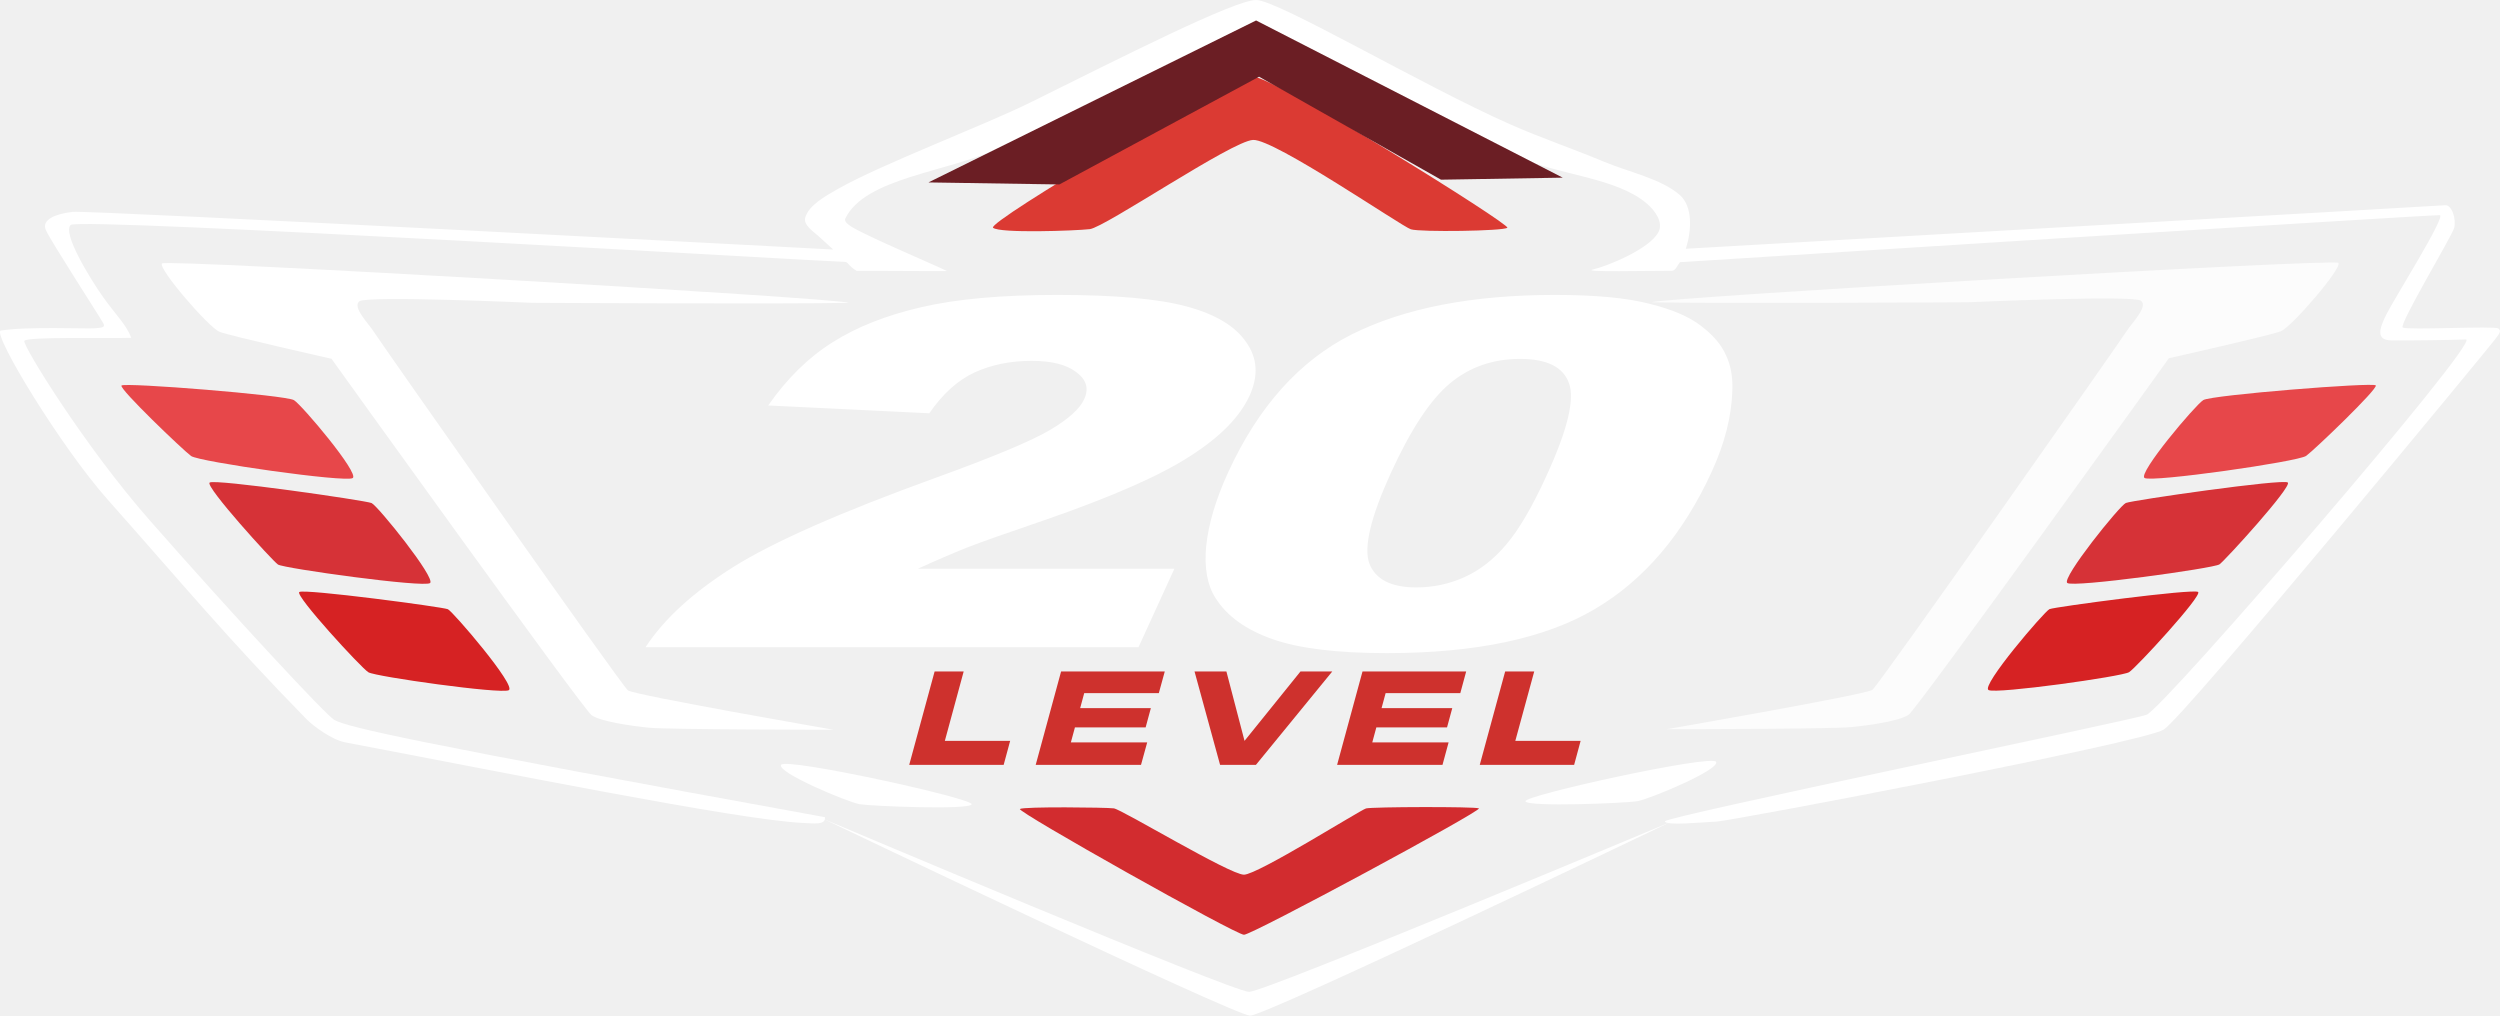
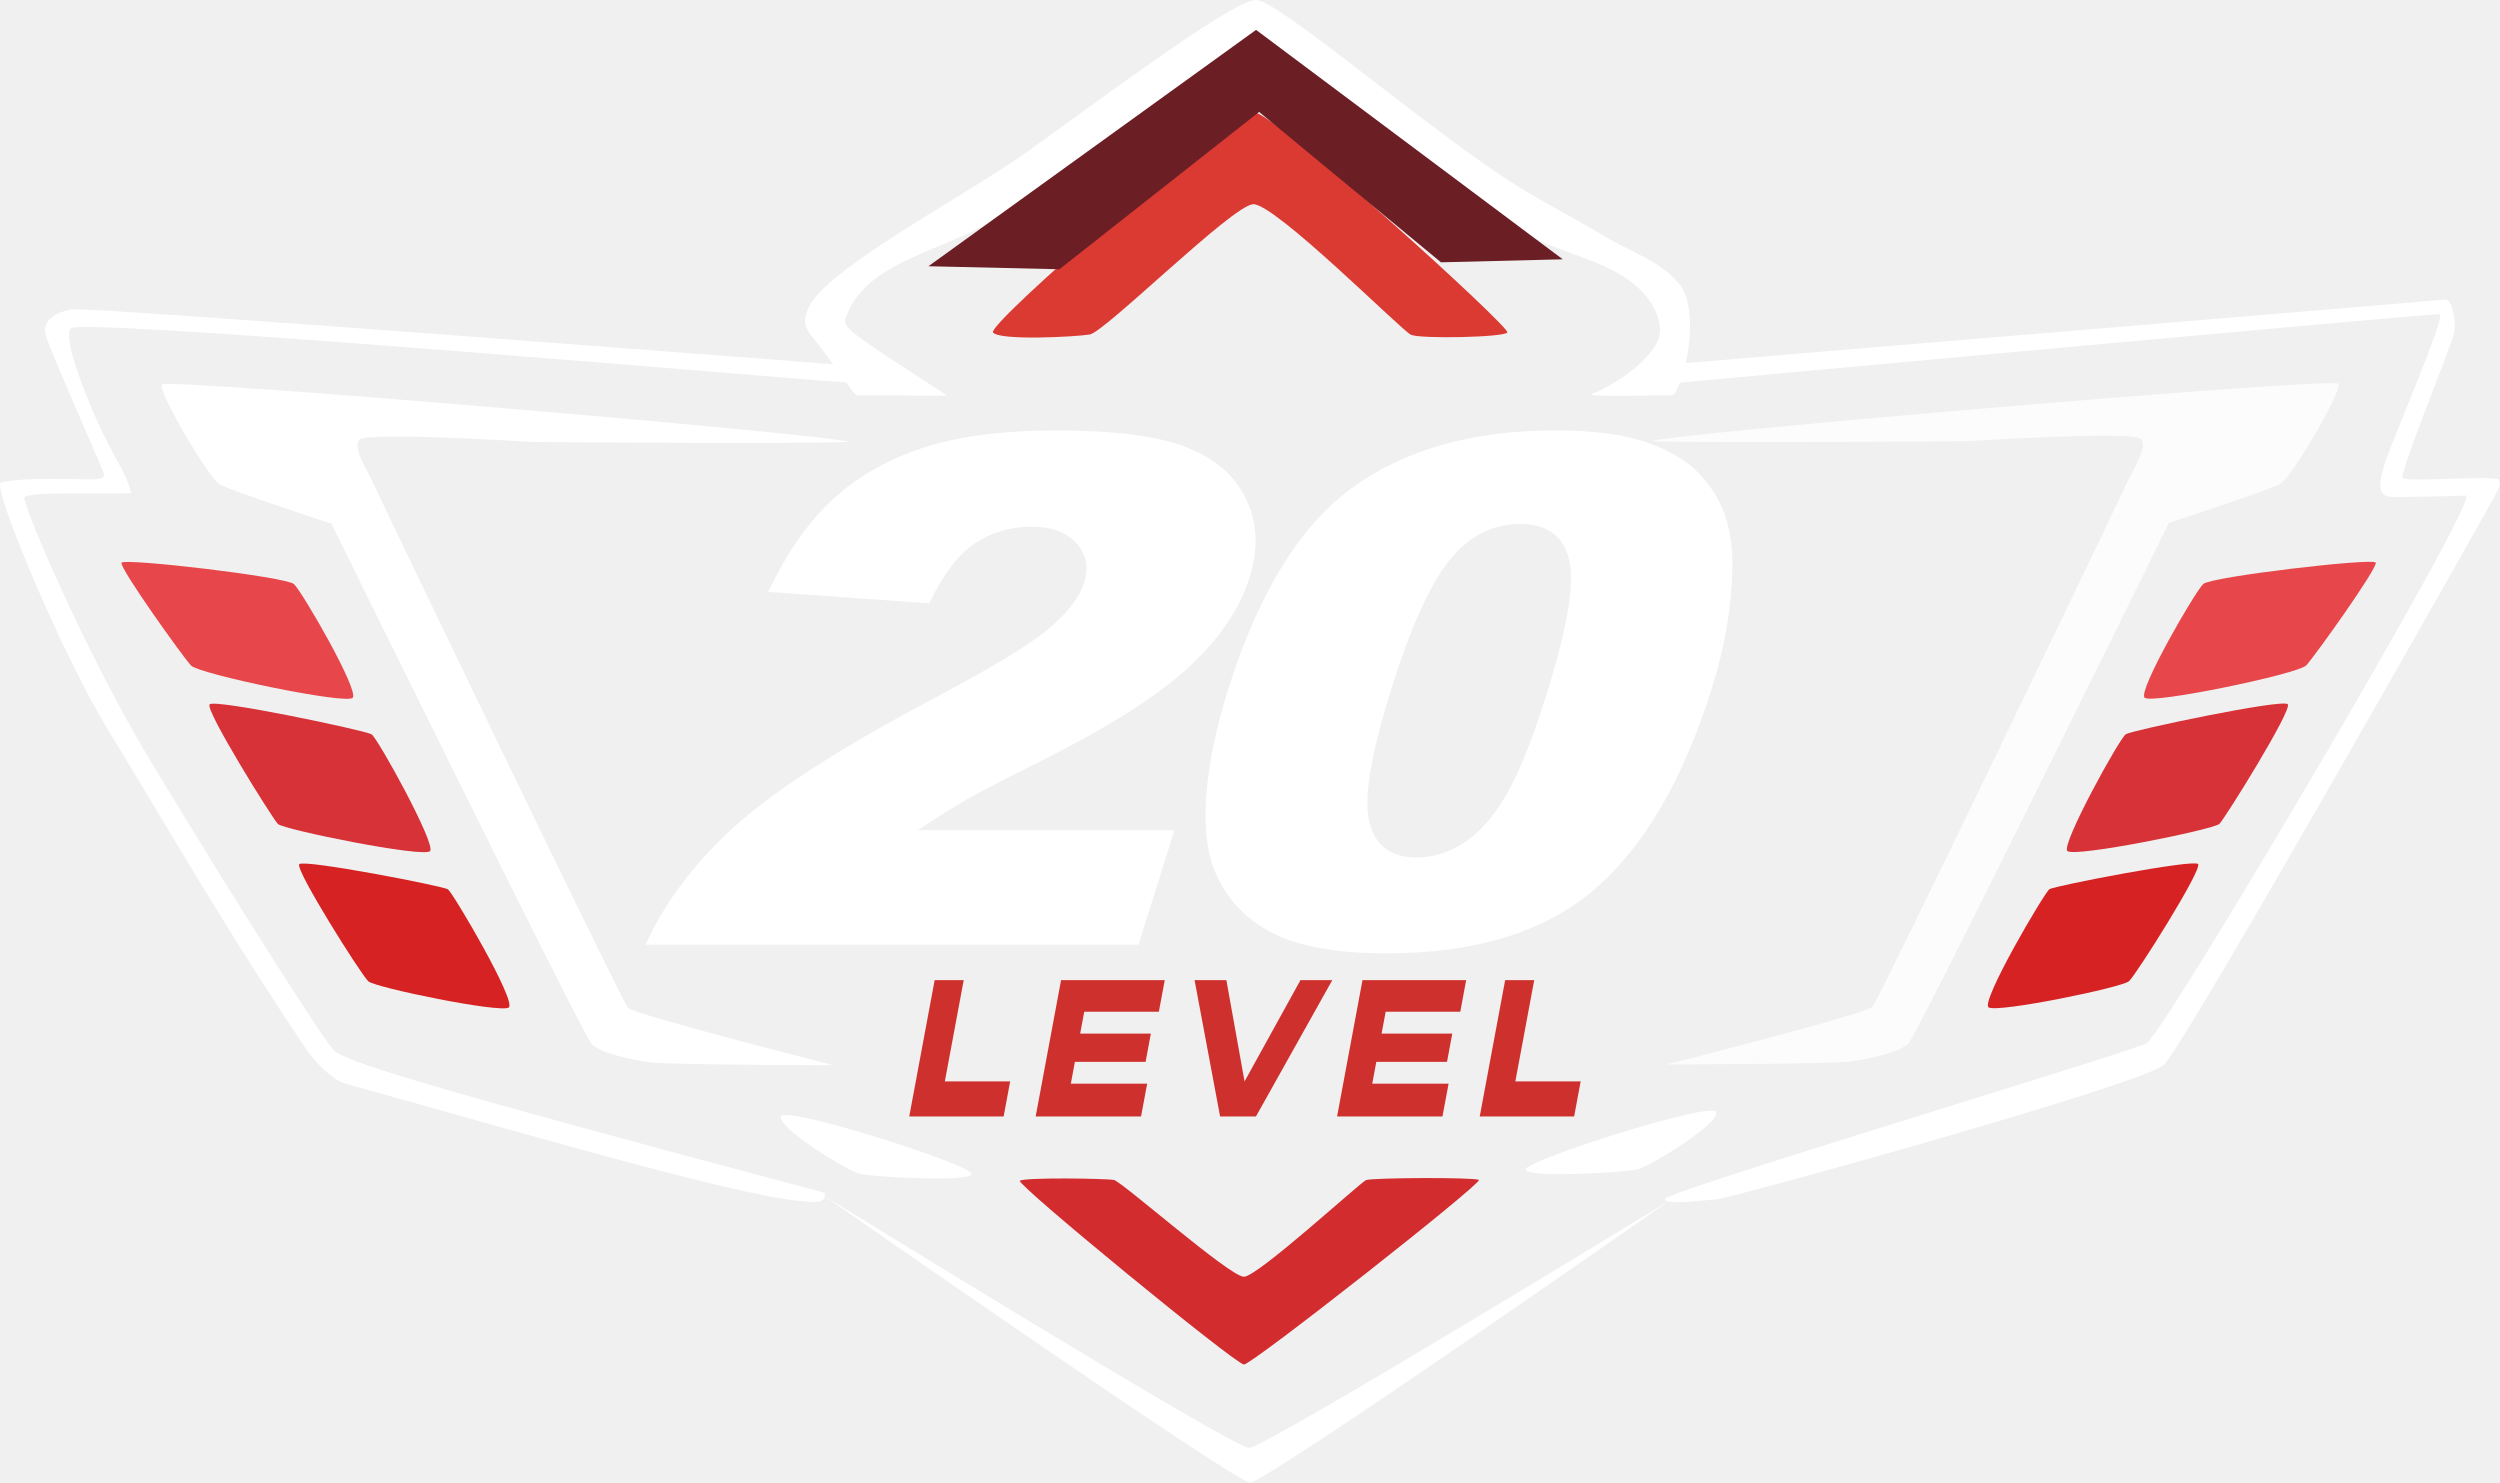
- <svg xmlns="http://www.w3.org/2000/svg" version="1.1" id="Layer_1" x="0px" y="0px" width="32px" height="13px" viewBox="0 0 32 13" enable-background="new 0 0 32 13" xml:space="preserve">
-   <path fill="#D22C2F" d="M13.055,10.355C13.009,10.387 15.818,11.966 15.923,11.965C16.028,11.965 18.985,10.371 18.93,10.347C18.875,10.323 17.561,10.327 17.485,10.348C17.41,10.37 16.101,11.194 15.923,11.196C15.744,11.198 14.359,10.36 14.257,10.347C14.155,10.334 13.101,10.323 13.055,10.355Z" />
-   <path fill="#FFFFFF" d="M21.31,10.513C21.32,10.572 21.785,10.525 21.974,10.516C22.162,10.507 27.424,9.508 27.695,9.339C27.967,9.17 31.869,4.436 31.931,4.351C31.994,4.267 32.02,4.241 31.98,4.205C31.94,4.168 30.807,4.229 30.755,4.192C30.703,4.155 31.384,3.025 31.413,2.918C31.443,2.812 31.386,2.618 31.297,2.627C31.208,2.636 21.73,3.173 21.579,3.184C21.654,2.947 21.669,2.641 21.499,2.494C21.262,2.288 20.858,2.206 20.531,2.07C20.136,1.905 19.72,1.764 19.331,1.592C18.211,1.097 16.356,-0 16.078,0C15.799,0.001 14.364,0.73 13.188,1.312C12.589,1.608 11.304,2.093 10.733,2.414C10.556,2.514 10.35,2.631 10.307,2.786C10.282,2.877 10.403,2.958 10.468,3.015C10.533,3.072 10.665,3.194 10.665,3.194C10.665,3.194 1.146,2.688 0.929,2.712C0.712,2.737 0.528,2.811 0.587,2.945C0.645,3.079 1.297,4.087 1.323,4.139C1.349,4.191 1.312,4.193 1.216,4.202C1.121,4.211 0.338,4.176 0.006,4.232C-0.082,4.303 0.782,5.722 1.374,6.39C2.325,7.461 2.92,8.181 3.924,9.206C4.012,9.295 4.249,9.47 4.418,9.502C6.388,9.875 9.447,10.494 10.269,10.533C10.419,10.54 10.572,10.563 10.559,10.46C5.227,9.491 4.454,9.31 4.279,9.215C4.175,9.158 2.989,7.881 1.918,6.662C1.078,5.707 0.29,4.423 0.311,4.364C0.332,4.306 1.365,4.335 1.679,4.324C1.623,4.163 1.49,4.042 1.318,3.8C1.147,3.558 0.793,2.978 0.906,2.879C1.02,2.779 10.66,3.354 10.813,3.352C10.858,3.352 10.854,3.4 10.965,3.467C11.218,3.465 12.128,3.473 12.12,3.469C11.991,3.404 11.382,3.146 11.082,2.998C10.971,2.943 10.789,2.862 10.82,2.797C11.07,2.276 12.135,2.201 12.747,1.91C13.872,1.376 16.078,0.266 16.078,0.266C16.078,0.266 18.257,1.499 19.447,2.016C19.963,2.241 20.687,2.275 21.073,2.6C21.192,2.7 21.292,2.85 21.228,2.971C21.111,3.193 20.557,3.412 20.391,3.449C20.224,3.486 21.105,3.465 21.398,3.466C21.448,3.466 21.466,3.401 21.504,3.356C21.607,3.348 31.144,2.747 31.229,2.754C31.314,2.761 30.656,3.807 30.549,4.018C30.441,4.229 30.422,4.354 30.609,4.357C30.796,4.36 31.353,4.353 31.564,4.345C31.775,4.338 27.693,9.069 27.476,9.149C27.259,9.228 21.301,10.454 21.311,10.513ZM10.549,10.486C10.549,10.486 15.798,12.996 16,13C16.202,13.004 21.373,10.526 21.373,10.526C21.373,10.526 16.201,12.694 15.989,12.696C15.777,12.698 10.549,10.486 10.549,10.486Z" />
-   <path fill="#FCFCFC" d="M21.334,9.334C21.334,9.334 23.451,9.332 23.696,9.307C23.94,9.283 24.319,9.227 24.431,9.148C24.544,9.07 27.762,4.585 27.762,4.585C27.762,4.585 29.058,4.294 29.195,4.24C29.332,4.186 29.988,3.424 29.931,3.365C29.873,3.306 21.247,3.81 21.14,3.869C21.875,3.887 25.196,3.869 25.196,3.869C25.196,3.869 27.305,3.775 27.404,3.849C27.503,3.922 27.281,4.141 27.22,4.24C27.159,4.34 24.05,8.768 23.967,8.83C23.884,8.892 21.333,9.334 21.333,9.334Z" />
-   <path fill="#D62223" d="M4.715,8.605C4.805,8.661 6.407,8.886 6.512,8.835C6.617,8.783 5.797,7.827 5.733,7.798C5.669,7.769 3.89,7.533 3.831,7.578C3.772,7.623 4.625,8.55 4.715,8.605Z" />
-   <path fill="#D63237" d="M5.505,7.463C5.582,7.401 4.835,6.473 4.756,6.439C4.677,6.405 2.741,6.126 2.683,6.177C2.624,6.228 3.486,7.177 3.558,7.226C3.629,7.275 5.429,7.525 5.505,7.463Z" />
-   <path fill="#E7474A" d="M1.555,4.935C1.524,4.978 2.343,5.762 2.446,5.837C2.549,5.911 4.426,6.179 4.515,6.119C4.603,6.059 3.866,5.186 3.763,5.122C3.659,5.057 1.586,4.892 1.555,4.935Z" />
-   <path fill="#D62223" d="M27.252,8.604C27.161,8.66 25.559,8.885 25.454,8.833C25.349,8.782 26.169,7.826 26.233,7.797C26.297,7.768 28.076,7.532 28.136,7.577C28.195,7.622 27.342,8.548 27.252,8.604Z" />
-   <path fill="#D63237" d="M26.461,7.462C26.385,7.4 27.131,6.472 27.211,6.438C27.29,6.404 29.225,6.125 29.284,6.176C29.343,6.227 28.48,7.175 28.409,7.224C28.337,7.274 26.537,7.524 26.461,7.462Z" />
-   <path fill="#E7474A" d="M30.41,4.933C30.441,4.976 29.622,5.761 29.519,5.835C29.416,5.91 27.538,6.178 27.45,6.118C27.362,6.058 28.099,5.185 28.202,5.121C28.306,5.056 30.379,4.891 30.41,4.933Z" />
-   <path fill="#DB3A33" d="M12.711,2.915C12.791,2.989 13.769,2.954 13.949,2.933C14.145,2.91 15.768,1.804 16.039,1.791C16.31,1.777 17.94,2.897 18.059,2.935C18.178,2.973 19.252,2.958 19.294,2.915C19.337,2.873 16.315,0.989 16.045,0.982C15.776,0.974 12.63,2.842 12.711,2.915Z" />
-   <path fill="#6B1E24" d="M18.445,2.3L20.003,2.274L16.078,0.262L11.884,2.335L13.56,2.361L16.116,0.982Z" />
-   <path fill="#FFFFFF" d="M9.998,9.79C9.94,9.887 10.852,10.268 11.004,10.294C11.157,10.319 12.408,10.37 12.437,10.295C12.466,10.221 10.056,9.692 9.998,9.79Z" />
-   <path fill="#FFFFFF" d="M21.966,9.751C22.024,9.849 21.112,10.23 20.959,10.255C20.807,10.281 19.556,10.332 19.526,10.257C19.497,10.182 21.908,9.654 21.966,9.751Z" />
-   <path fill="#CE312D" d="M11.638,9.79L12.847,9.79L12.93,9.483L12.094,9.483L12.335,8.595L11.963,8.595ZM13.257,9.79L14.605,9.79L14.684,9.503L13.707,9.503L13.759,9.311L14.664,9.311L14.731,9.064L13.826,9.064L13.878,8.872L14.833,8.872L14.909,8.595L13.582,8.595ZM15.617,9.79L16.076,9.79L17.053,8.595L16.646,8.595L15.93,9.483L15.698,8.595L15.29,8.595ZM17.115,9.79L18.464,9.79L18.542,9.503L17.565,9.503L17.617,9.311L18.522,9.311L18.589,9.064L17.684,9.064L17.736,8.872L18.692,8.872L18.767,8.595L17.44,8.595ZM18.941,9.79L20.149,9.79L20.232,9.483L19.396,9.483L19.638,8.595L19.266,8.595Z" />
-   <path fill="#FFFFFF" d="M14.573,8.284L8.263,8.284C8.502,7.919 8.878,7.577 9.389,7.256C9.905,6.933 10.768,6.553 11.976,6.116C12.715,5.848 13.203,5.644 13.438,5.505C13.674,5.366 13.821,5.234 13.878,5.109C13.94,4.973 13.906,4.859 13.777,4.764C13.653,4.667 13.462,4.619 13.203,4.619C12.935,4.619 12.692,4.668 12.475,4.767C12.261,4.866 12.067,5.04 11.895,5.29L9.833,5.19C10.075,4.843 10.35,4.573 10.659,4.38C10.968,4.184 11.346,4.035 11.793,3.932C12.243,3.827 12.823,3.775 13.533,3.775C14.273,3.775 14.825,3.824 15.19,3.923C15.557,4.022 15.811,4.174 15.951,4.38C16.096,4.583 16.11,4.812 15.994,5.066C15.87,5.336 15.616,5.595 15.231,5.84C14.85,6.087 14.236,6.357 13.389,6.651C12.887,6.822 12.548,6.942 12.372,7.011C12.2,7.08 11.992,7.169 11.748,7.28L15.032,7.28ZM15.719,6.049C16.105,5.206 16.633,4.617 17.303,4.28C17.977,3.943 18.844,3.775 19.904,3.775C20.414,3.775 20.815,3.812 21.108,3.887C21.402,3.959 21.625,4.055 21.777,4.174C21.93,4.291 22.035,4.415 22.092,4.546C22.154,4.675 22.181,4.826 22.174,5C22.164,5.33 22.076,5.675 21.912,6.034C21.544,6.838 21.043,7.427 20.407,7.8C19.772,8.173 18.886,8.36 17.75,8.36C17.113,8.36 16.626,8.3 16.288,8.181C15.95,8.062 15.707,7.888 15.561,7.658C15.454,7.495 15.413,7.272 15.439,6.99C15.469,6.705 15.562,6.392 15.719,6.049ZM17.804,6.052C17.546,6.617 17.453,7.003 17.527,7.211C17.605,7.416 17.806,7.519 18.129,7.519C18.343,7.519 18.547,7.476 18.741,7.389C18.94,7.3 19.119,7.161 19.278,6.972C19.441,6.782 19.614,6.487 19.797,6.085C20.067,5.497 20.161,5.101 20.081,4.9C20.006,4.696 19.798,4.594 19.457,4.594C19.109,4.594 18.811,4.698 18.561,4.906C18.312,5.112 18.059,5.494 17.804,6.052Z" />
-   <path fill="#FFFFFF" d="M10.671,9.341C10.671,9.341 8.553,9.339 8.309,9.315C8.064,9.29 7.686,9.234 7.573,9.155C7.461,9.077 4.243,4.592 4.243,4.592C4.243,4.592 2.947,4.301 2.81,4.247C2.672,4.193 2.016,3.431 2.074,3.372C2.132,3.313 10.758,3.817 10.865,3.876C10.13,3.894 6.808,3.876 6.808,3.876C6.808,3.876 4.7,3.782 4.601,3.856C4.502,3.929 4.724,4.148 4.785,4.247C4.846,4.347 7.955,8.775 8.038,8.837C8.121,8.899 10.671,9.341 10.671,9.341Z" />
+ <svg xmlns="http://www.w3.org/2000/svg" version="1.1" width="166.38px" height="98.663px" viewBox="0 0 166.38 98.663" xml:space="preserve">
+   <path fill="#D22C2F" d="M67.876,78.587C67.637,78.828 82.241,90.814 82.788,90.811C83.335,90.807 98.708,78.712 98.422,78.527C98.136,78.343 91.305,78.377 90.913,78.539C90.521,78.702 83.715,84.954 82.788,84.971C81.861,84.988 74.659,78.626 74.129,78.528C73.6,78.43 68.115,78.346 67.875,78.587Z" />
+   <path fill="#FFFFFF" d="M110.801,79.787C110.85,80.233 113.271,79.883 114.249,79.812C115.227,79.742 142.587,72.162 143.999,70.877C145.411,69.592 165.697,33.665 166.022,33.023C166.347,32.381 166.486,32.186 166.276,31.911C166.066,31.637 160.177,32.094 159.906,31.815C159.635,31.536 163.176,22.956 163.329,22.15C163.482,21.344 163.19,19.867 162.725,19.935C162.261,20.004 112.981,24.079 112.196,24.166C112.585,22.366 112.665,20.044 111.783,18.928C110.547,17.366 108.45,16.744 106.749,15.707C104.695,14.454 102.529,13.387 100.507,12.082C94.686,8.325 85.041,-0.003 83.594,0.002C82.146,0.005 74.685,5.537 68.567,9.957C65.453,12.207 58.775,15.884 55.806,18.325C54.883,19.084 53.814,19.969 53.592,21.143C53.461,21.832 54.092,22.45 54.427,22.881C54.762,23.312 55.452,24.242 55.452,24.242C55.452,24.242 5.959,20.401 4.83,20.586C3.701,20.771 2.748,21.332 3.052,22.352C3.356,23.371 6.741,31.019 6.878,31.413C7.014,31.806 6.82,31.823 6.324,31.891C5.828,31.959 1.756,31.694 0.032,32.117C-0.427,32.654 4.065,43.429 7.142,48.493C12.086,56.628 15.182,62.085 20.404,69.866C20.861,70.547 22.091,71.871 22.971,72.114C33.216,74.947 49.116,79.646 53.39,79.939C54.171,79.992 54.966,80.165 54.9,79.385C27.179,72.028 23.159,70.656 22.247,69.934C21.708,69.506 15.538,59.811 9.97,50.563C5.606,43.314 1.508,33.568 1.617,33.124C1.727,32.68 7.1,32.904 8.731,32.818C8.441,31.593 7.745,30.677 6.853,28.841C5.962,27.006 4.125,22.602 4.713,21.848C5.302,21.094 55.425,25.455 56.22,25.441C56.457,25.437 56.433,25.805 57.012,26.315C58.328,26.294 63.06,26.358 63.017,26.326C62.346,25.836 59.178,23.878 57.619,22.754C57.041,22.337 56.093,21.721 56.256,21.227C57.559,17.272 63.095,16.705 66.277,14.499C72.124,10.444 83.593,2.015 83.593,2.015C83.593,2.015 94.923,11.375 101.111,15.304C103.797,17.01 107.559,17.266 109.568,19.733C110.185,20.491 110.706,21.634 110.373,22.552C109.766,24.233 106.883,25.894 106.019,26.177C105.155,26.459 109.735,26.3 111.254,26.303C111.517,26.303 111.61,25.809 111.808,25.467C112.343,25.41 161.929,20.85 162.37,20.904C162.811,20.958 159.391,28.892 158.834,30.495C158.276,32.099 158.176,33.045 159.148,33.066C160.119,33.087 163.014,33.035 164.111,32.979C165.208,32.922 143.988,68.83 142.859,69.434C141.73,70.039 110.753,79.34 110.802,79.786ZM54.85,79.586C54.85,79.586 82.141,98.634 83.19,98.664C84.239,98.694 111.128,79.888 111.128,79.888C111.128,79.888 84.234,96.339 83.131,96.356C82.029,96.372 54.85,79.586 54.85,79.586Z" />
+   <path fill="#FCFCFC" d="M110.921,70.84C110.921,70.84 121.932,70.823 123.203,70.639C124.474,70.455 126.444,70.027 127.029,69.43C127.614,68.834 144.345,34.797 144.345,34.797C144.345,34.797 151.081,32.592 151.795,32.18C152.509,31.768 155.92,25.983 155.62,25.535C155.321,25.087 110.469,28.917 109.913,29.361C113.737,29.503 131.005,29.361 131.005,29.361C131.005,29.361 141.966,28.652 142.482,29.21C142.999,29.768 141.842,31.424 141.526,32.18C141.21,32.936 125.043,66.544 124.612,67.014C124.181,67.484 110.92,70.84 110.92,70.84Z" />
+   <path fill="#D62223" d="M24.514,65.309C24.983,65.731 33.315,67.44 33.86,67.05C34.404,66.66 30.141,59.405 29.808,59.185C29.475,58.965 20.225,57.171 19.917,57.513C19.61,57.855 24.045,64.887 24.514,65.309Z" />
+   <path fill="#D63237" d="M28.625,56.639C29.021,56.168 25.14,49.129 24.728,48.87C24.316,48.611 14.253,46.491 13.948,46.879C13.643,47.266 18.125,54.467 18.498,54.839C18.87,55.212 28.228,57.11 28.625,56.639Z" />
+   <path fill="#E7474A" d="M8.087,37.451C7.926,37.776 12.184,43.733 12.718,44.297C13.252,44.861 23.015,46.899 23.473,46.441C23.931,45.982 20.103,39.363 19.564,38.873C19.025,38.383 8.248,37.126 8.087,37.451Z" />
+   <path fill="#D62223" d="M141.691,65.3C141.222,65.722 132.89,67.431 132.345,67.041C131.801,66.651 136.064,59.396 136.397,59.176C136.73,58.956 145.98,57.162 146.288,57.504C146.595,57.846 142.16,64.878 141.691,65.3Z" />
+   <path fill="#D63237" d="M137.581,56.63C137.185,56.159 141.066,49.12 141.478,48.861C141.89,48.602 151.953,46.482 152.258,46.87C152.563,47.257 148.081,54.458 147.708,54.83C147.335,55.203 137.978,57.101 137.581,56.63Z" />
+   <path fill="#E7474A" d="M158.111,37.442C158.272,37.767 154.014,43.724 153.48,44.288C152.946,44.852 143.183,46.89 142.725,46.432C142.267,45.973 146.095,39.354 146.634,38.864C147.173,38.374 157.95,37.117 158.111,37.442Z" />
+   <path fill="#DB3A33" d="M66.088,22.126C66.507,22.683 71.591,22.42 72.525,22.261C73.546,22.088 81.984,13.692 83.392,13.591C84.801,13.489 93.278,21.989 93.896,22.278C94.515,22.566 100.098,22.453 100.319,22.127C100.541,21.801 84.829,7.509 83.426,7.45C82.024,7.391 65.668,21.569 66.087,22.126Z" />
+   <path fill="#6B1E24" d="M95.901,17.458L104.004,17.257L83.594,1.989L61.789,17.719L70.506,17.92L83.795,7.45Z" />
+   <path fill="#FFFFFF" d="M51.981,74.297C51.68,75.036 56.422,77.93 57.216,78.123C58.01,78.315 64.514,78.7 64.666,78.135C64.818,77.57 52.282,73.558 51.981,74.297Z" />
+   <path fill="#FFFFFF" d="M114.211,74.007C114.512,74.746 109.77,77.64 108.976,77.833C108.182,78.025 101.678,78.41 101.526,77.845C101.374,77.279 113.91,73.268 114.211,74.007Z" />
+   <path fill="#CE312D" d="M60.513,74.302L66.794,74.302L67.228,71.971L62.881,71.971L64.137,65.23L62.203,65.23ZM68.926,74.302L75.939,74.302L76.346,72.121L71.266,72.121L71.537,70.668L76.242,70.668L76.592,68.788L71.887,68.788L72.158,67.335L77.124,67.335L77.516,65.23L70.616,65.23ZM81.2,74.302L83.587,74.302L88.666,65.23L86.549,65.23L82.827,71.971L81.618,65.23L79.501,65.23ZM88.986,74.302L95.999,74.302L96.406,72.121L91.326,72.121L91.597,70.668L96.302,70.668L96.652,68.788L91.947,68.788L92.218,67.335L97.184,67.335L97.576,65.23L90.676,65.23ZM98.48,74.302L104.762,74.302L105.196,71.971L100.849,71.971L102.105,65.23L100.171,65.23Z" />
+   <path fill="#FFFFFF" d="M75.77,62.873L42.962,62.873C44.206,60.103 46.158,57.502 48.818,55.069C51.5,52.62 55.984,49.736 62.269,46.415C66.111,44.38 68.645,42.834 69.871,41.778C71.097,40.722 71.858,39.72 72.156,38.771C72.477,37.746 72.303,36.873 71.633,36.154C70.987,35.42 69.992,35.053 68.65,35.053C67.254,35.053 65.99,35.427 64.861,36.177C63.749,36.927 62.743,38.251 61.844,40.148L51.127,39.391C52.381,36.759 53.812,34.708 55.417,33.239C57.028,31.755 58.994,30.622 61.315,29.842C63.658,29.046 66.674,28.648 70.361,28.648C74.209,28.648 77.081,29.023 78.976,29.773C80.889,30.523 82.209,31.678 82.937,33.239C83.688,34.785 83.761,36.522 83.156,38.45C82.514,40.5 81.193,42.459 79.194,44.326C77.213,46.193 74.019,48.244 69.614,50.478C67.005,51.779 65.243,52.689 64.328,53.209C63.431,53.73 62.349,54.411 61.083,55.252L78.159,55.252ZM81.73,45.91C83.734,39.513 86.48,35.037 89.966,32.481C93.469,29.926 97.978,28.648 103.491,28.648C106.14,28.648 108.226,28.931 109.749,29.497C111.276,30.048 112.436,30.775 113.227,31.678C114.022,32.565 114.569,33.507 114.866,34.501C115.185,35.481 115.327,36.628 115.29,37.944C115.237,40.454 114.784,43.071 113.93,45.795C112.017,51.901 109.408,56.369 106.104,59.2C102.801,62.031 98.196,63.447 92.289,63.447C88.977,63.447 86.443,62.995 84.686,62.093C82.928,61.19 81.669,59.866 80.909,58.121C80.349,56.882 80.136,55.191 80.271,53.048C80.428,50.891 80.914,48.511 81.73,45.91ZM92.569,45.933C91.226,50.218 90.746,53.148 91.129,54.724C91.535,56.285 92.579,57.066 94.261,57.066C95.371,57.066 96.432,56.737 97.444,56.078C98.478,55.405 99.409,54.349 100.235,52.911C101.08,51.472 101.979,49.23 102.934,46.185C104.334,41.717 104.827,38.717 104.411,37.187C104.019,35.642 102.936,34.869 101.165,34.869C99.357,34.869 97.803,35.657 96.504,37.233C95.209,38.794 93.897,41.694 92.569,45.933Z" />
+   <path fill="#FFFFFF" d="M55.483,70.894C55.483,70.894 44.472,70.877 43.201,70.693C41.93,70.509 39.96,70.081 39.375,69.484C38.791,68.888 22.059,34.852 22.059,34.852C22.059,34.852 15.323,32.645 14.609,32.234C13.895,31.822 10.484,26.037 10.784,25.589C11.083,25.142 55.935,28.971 56.491,29.415C52.667,29.557 35.399,29.415 35.399,29.415C35.399,29.415 24.438,28.706 23.922,29.264C23.405,29.822 24.562,31.478 24.878,32.234C25.194,32.99 41.361,66.598 41.792,67.068C42.223,67.538 55.484,70.894 55.484,70.894Z" />
</svg>
